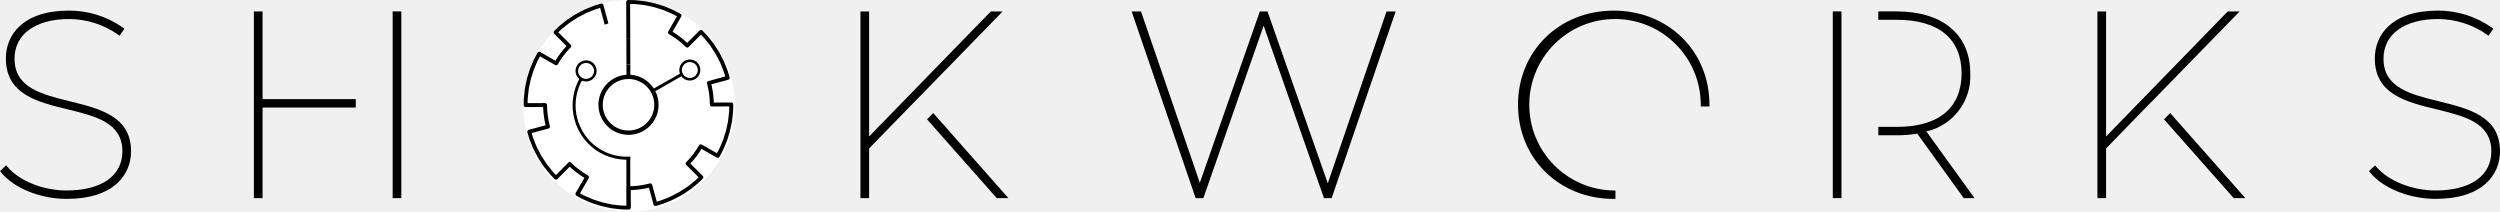
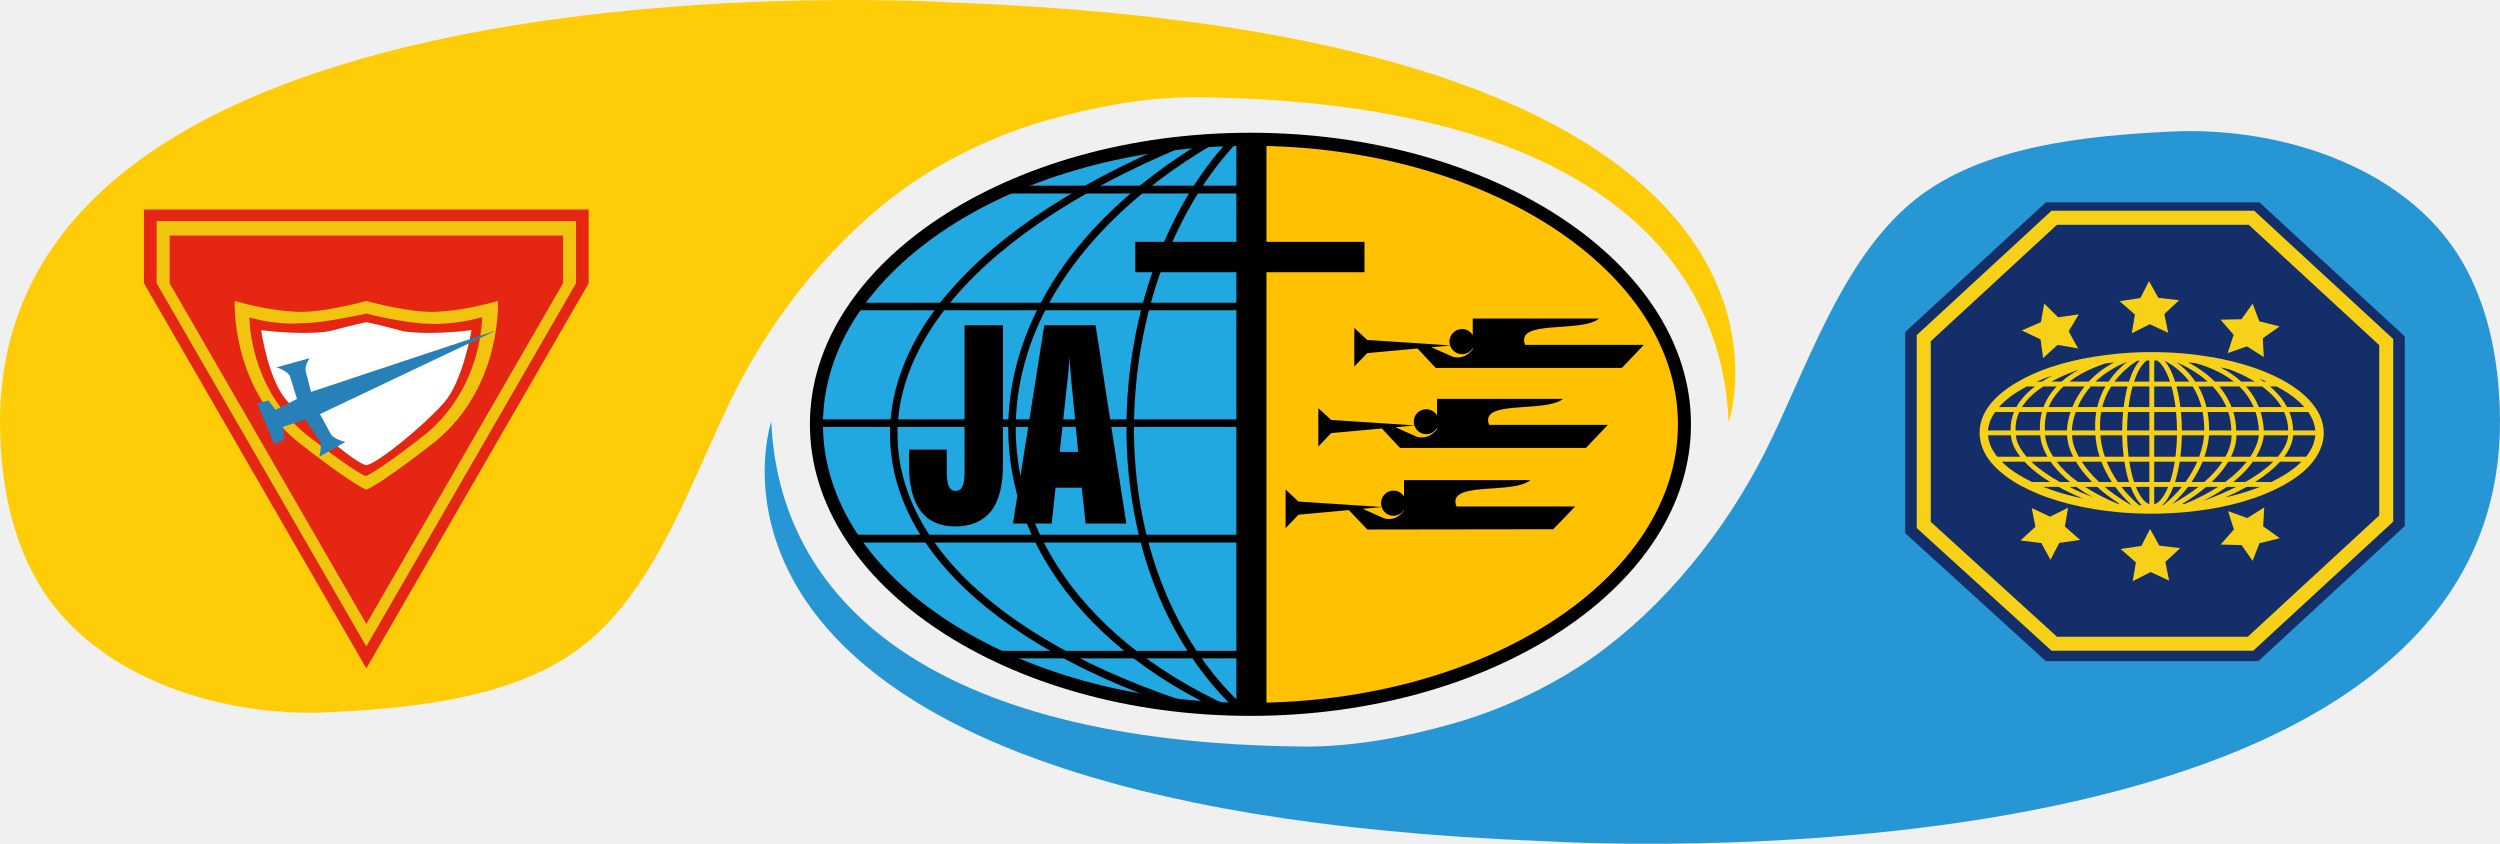
- <svg xmlns="http://www.w3.org/2000/svg" width="400" height="33.87" viewBox="0 0 400 33.87">
-   <defs>
-     <style>.a{fill:#fff;}</style>
-   </defs>
-   <g transform="translate(-91.114 -78)">
-     <path d="M66.6,808.549c-4.561-1.121-8.869-2.179-8.869-6.821,0-3.913,3.346-6.344,8.732-6.344a13.721,13.721,0,0,1,7.839,2.5l.229.167.77-1.119-.208-.159a14.914,14.914,0,0,0-8.672-2.738c-7.43,0-10.077,3.951-10.077,7.648,0,5.747,5.011,6.965,9.857,8.144,4.518,1.1,8.785,2.137,8.785,6.727,0,3.921-3.343,6.261-8.942,6.261-3.74,0-7.544-1.527-9.467-3.8l-.186-.22-.986.915.162.2c2.06,2.542,6.287,4.25,10.519,4.25,7.585,0,10.288-3.93,10.288-7.607C76.373,810.951,71.4,809.73,66.6,808.549Z" transform="translate(35.71 -714.338)" />
-     <path d="M745.884,822l-9.646-27.5h-1.228l-9.6,27.42L716,794.5h-1.5l10.243,29.875h1.229l9.65-27.593,9.649,27.593h1.23L756.745,794.5h-1.462Z" transform="translate(-442.324 -714.67)" />
-     <path d="M1446.356,808.549c-4.561-1.121-8.868-2.179-8.868-6.821,0-3.913,3.345-6.344,8.731-6.344a13.722,13.722,0,0,1,7.839,2.5l.229.167.769-1.119-.208-.159a14.914,14.914,0,0,0-8.671-2.738c-7.431,0-10.078,3.951-10.078,7.648,0,5.747,5.011,6.965,9.857,8.144,4.518,1.1,8.785,2.137,8.785,6.727,0,3.921-3.343,6.261-8.941,6.261-3.74,0-7.544-1.527-9.467-3.8l-.186-.22-.987.914.162.2c2.06,2.542,6.287,4.25,10.52,4.25,7.585,0,10.287-3.93,10.287-7.607C1456.129,810.951,1451.16,809.73,1446.356,808.549Z" transform="translate(-965.015 -714.338)" />
-     <g transform="translate(131.735 79.826)">
-       <path d="M204.652,794.5h-1.388v29.875h1.388V809.876h14.913V808.53H204.652Z" transform="translate(-203.264 -794.496)" />
-       <rect width="1.388" height="29.875" transform="translate(22.203 0)" />
+ <svg xmlns="http://www.w3.org/2000/svg" version="1.1" x="0px" y="0px" width="1445.602px" height="487.926px" viewBox="0 0 1445.602 487.926" enable-background="new 0 0 1445.602 487.926" xml:space="preserve">
+   <g id="Capa_2">
+     <path fill="#FECD08" d="M999.6,244.221c0,0,75.801-223.063-447.798-242.715c0,0-561.498-36.497-551.675,249.865   c0.947,27.58,5.764,54.624,18.625,79.666c30.785,59.938,107.99,83.9,171.215,80.829c49.457-2.402,109.335-8.171,148.465-39.534   c43.026-34.49,63.198-100.023,87.174-147.052c22.886-44.89,57.681-88.363,99.049-117.517c23.822-16.79,52.745-30.303,80.815-38.251   c27.752-7.858,57.854-13.538,86.708-13.26C911.165,58.358,995.388,143.285,999.6,244.221z" />
+     <path fill="#2697D4" d="M446.002,243.706c0,0-75.8,223.063,447.798,242.715c0,0,561.497,36.498,551.674-249.864   c-0.945-27.58-5.764-54.624-18.623-79.666c-30.784-59.938-107.99-83.9-171.216-80.828c-49.455,2.402-109.334,8.169-148.463,39.534   c-43.027,34.489-63.198,100.021-87.176,147.051c-22.888,44.89-57.681,88.363-99.049,117.517   c-23.825,16.79-52.744,30.304-80.813,38.251c-27.75,7.859-57.854,13.538-86.707,13.26   C534.439,429.569,450.214,344.642,446.002,243.706z" />
+   </g>
+   <g id="Capa_3">
+     <g>
+       <polygon fill="#E42613" points="211.832,121.159 83.278,121.159 83.278,163.806 211.832,386.468 340.386,163.806 340.386,121.159       " />
+       <path fill="#F1C40F" d="M287.936,174.014c-19.15,5.529-32.924,6.056-32.924,6.056c-15.015,1.818-43.18-6.056-43.18-6.056    s-28.165,7.875-43.179,6.056c0,0-13.773-0.527-32.923-6.056c0,0-2.612,49.301,36.016,81.094c0,0,29.182,23.194,40.086,28.106    c10.905-4.912,40.087-28.106,40.087-28.106C290.546,223.314,287.936,174.014,287.936,174.014z M245.957,251.148    c0,0-25.119,19.962-34.505,24.192c-9.387-4.23-34.506-24.192-34.506-24.192c-33.25-27.369-32.692-67.613-32.692-67.613    c16.483,4.761,29.565,3.4,29.565,3.4c12.537,0.152,38.013-5.596,38.013-5.596s22.809,5.824,36.747,5.882    c0,0,13.733,0.922,30.218-3.838C278.796,183.383,279.207,223.779,245.957,251.148z" />
+       <path fill="#F1C40F" d="M151.011,190.908" />
+       <path fill="#FFFFFF" d="M233.18,191.521c-14.707-3.979-21.349-5.222-21.349-5.222s-6.642,1.243-21.348,5.222    c0,0-13.209,2.612-39.473-0.614c0,0,4.146,30.182,15.896,41.93c11.75,11.75,38.244,35.018,44.924,36.172    c6.681-1.154,33.062-22.694,44.925-36.172c10.979-12.473,15.896-41.93,15.896-41.93C246.39,194.133,233.18,191.521,233.18,191.521    z" />
+       <path fill="#F1C40F" d="M333.091,127.822H211.832H90.573v35.984l121.258,210.025l0,0l121.259-210.025V127.822z M325.564,163.806    l-113.733,196.99L98.1,163.806v-27.614h113.732h113.733V163.806z" />
+       <path fill="#2880B8" d="M158.538,256.796l-9.832-23.651l6.605-1.537l3.994,5.375l12.44-6.296l-3.858-12.421    c0,0-0.116-3.166-7.948-5.875l19.237-5.299c0,0-3.456,4.263-2.247,8.235l2.938,11.29l107.224-35.634l-102.06,48.458l6.143,11.384    c0,0,1.612,3.129,8.523,4.743l-15.051,8.523c0,0,2.073-7.832-0.077-9.521l-7.987-11.98l-12.824,4.146l0.614,7.373L158.538,256.796    z" />
    </g>
-     <g transform="translate(384.359 79.826)">
-       <g transform="translate(0 0)">
-         <path d="M1164.115,804.406c0-6.205-4.41-9.911-11.8-9.911h-2.913v1.346h3c6.657,0,10.323,3.042,10.323,8.564s-3.666,8.564-10.323,8.564h-3v1.346h2.913a18.528,18.528,0,0,0,3.315-.265l7.436,10.319h1.727L1157.09,813.7A9.048,9.048,0,0,0,1164.115,804.406Z" transform="translate(-1142.116 -794.496)" />
-         <rect width="1.388" height="29.875" transform="translate(0 0)" />
-       </g>
+     <g>
+       <polygon fill="#142E69" points="1182.961,382.3 1305.876,382.3 1390.527,304.206 1390.527,194.526 1306.487,116.99     1182.976,116.99 1101.678,191.992 1101.678,308.313   " />
+       <path fill="#F7D118" d="M1302.929,376.27h-116.655l-77.938-70.948v-111.56l77.925-71.889h117.218l80.39,74.162v105.569    L1302.929,376.27z M1189.411,368.171h110.355l76.002-70.116v-98.47l-75.455-69.611h-110.889l-72.986,67.338v104.433    L1189.411,368.171z" />
+       <rect x="1242.831" y="206.036" fill="#F7D118" width="2.832" height="87.221" />
+       <path fill="#F7D118" d="M1324.792,222.72c-6.406-4.143-13.463-7.271-20.642-9.802c-8.397-2.962-17.092-5.058-25.87-6.527    c-20.112-3.368-40.831-3.718-61.05-1.06c-17.056,2.242-34.392,6.448-49.518,14.893c-9.922,5.542-20.744,14.162-22.7,26.099    c-0.884,5.397,0.101,10.748,2.641,15.578c2.802,5.335,7.211,9.641,11.96,13.253c5.792,4.407,12.341,7.71,19.058,10.46    c7.941,3.255,16.238,5.619,24.636,7.364c19.786,4.112,40.331,5.028,60.434,3.151c17.851-1.665,35.901-5.443,52.141-13.256    c10.862-5.228,22.559-13.157,26.597-25.128c0.802-2.379,1.208-4.919,1.217-7.429    C1343.648,238.206,1334.321,228.879,1324.792,222.72z M1337.737,244.025c0.368,1.069,0.659,2.163,0.857,3.273    c0.035,0.192,0.166,1.25,0.082,0.461c0.028,0.266,0.061,0.529,0.084,0.794c0.006,0.115,0.014,0.229,0.019,0.344h-12.814    c-0.066-3.696-0.796-7.261-2.176-10.668h10.91c0.641,0.929,1.234,1.887,1.757,2.88c0.291,0.543,0.541,1.103,0.806,1.659    c0.005,0.006,0.009,0.009,0.009,0.016c0.043,0.106,0.086,0.213,0.127,0.318C1337.518,243.411,1337.634,243.716,1337.737,244.025z     M1317.147,264.107h-12.571c3.464-5.784,4.271-10.331,4.454-12.375h14.098c-0.127,1.885-0.987,6.384-5.82,12.186    C1317.256,263.98,1317.198,264.045,1317.147,264.107z M1231.852,291.836c-5.922-3.443-10.816-6.916-14.86-10.308h6.106    c2.503,3.409,5.557,6.892,9.271,10.342C1232.196,291.862,1232.023,291.848,1231.852,291.836z M1167.612,238.23h13.097    c-0.922,3.395-1.299,6.956-1.106,10.668h-14.12C1165.332,245.173,1166.045,241.616,1167.612,238.23z M1288.941,213.519    c3.785,1.411,8.241,3.332,12.662,5.833c0.751,0.428,1.48,0.858,2.194,1.296h-7.84c-3.271-3.021-7.131-5.697-11.567-7.989    c-0.207-0.108-0.417-0.209-0.622-0.314C1285.5,212.706,1287.219,213.102,1288.941,213.519z M1306.29,218.868    c1.458,0.564,2.873,1.148,4.304,1.78h-1.664C1308.081,220.045,1307.199,219.453,1306.29,218.868z M1309.028,248.898    c-0.182-3.746-0.81-7.307-1.85-10.668h13.585c1.513,3.377,2.304,6.934,2.369,10.668H1309.028z M1267.261,278.693    c2.918-4.274,4.947-8.302,6.352-11.75h11.533c-2.326,3.56-5.683,7.537-10.498,11.75H1267.261z M1271.221,281.529    c-4.115,3.232-9.106,6.575-15.168,9.951c3.659-3.321,6.678-6.686,9.164-9.951H1271.221z M1234.026,278.693    c-1.131-3.372-2.086-7.316-2.783-11.75h26.299c-0.697,4.434-1.653,8.378-2.784,11.75H1234.026z M1253.713,281.529    c-2.665,6.575-6.049,10.311-9.322,10.311c-3.272,0-6.654-3.736-9.32-10.311H1253.713z M1183.612,238.23h13.674    c-0.545,1.64-1.021,3.356-1.408,5.158c-0.397,1.833-0.616,3.676-0.676,5.51h-12.766    C1182.228,245.147,1182.62,241.59,1183.612,238.23z M1193.169,223.485h12.158c-2.675,3.334-5.124,7.279-6.997,11.91h-13.713    C1186.405,231.062,1189.259,227.085,1193.169,223.485z M1217.455,223.485c-1.961,3.391-3.667,7.357-4.748,11.91h-11.328    c1.877-4.355,4.411-8.332,7.599-11.91H1217.455z M1211.728,220.648c2.021-1.922,4.252-3.717,6.699-5.373    c4.453-3.023,8.702-4.934,11.585-6.033c-2.003,1.556-4.248,3.534-6.48,5.965c-1.416,1.552-2.893,3.366-4.299,5.441H1211.728z     M1256.937,218.322c-1.515-4.158-3.298-7.433-5.274-9.743c2.541,1.294,6.53,3.708,10.471,7.648    c1.398,1.401,2.682,2.876,3.845,4.421h-8.262C1257.467,219.854,1257.206,219.074,1256.937,218.322z M1303.168,235.396h-12.748    c-1.646-4.236-4.041-8.223-7.157-11.91h11.625C1298.513,226.993,1301.272,230.968,1303.168,235.396z M1287.417,235.396h-11.524    c-1.125-4.614-2.794-8.563-4.704-11.91h8.318C1282.984,227.148,1285.624,231.124,1287.417,235.396z M1286.844,264.107h-12.164    c2.025-5.849,2.529-10.35,2.657-12.375h13.006C1290.41,253.544,1290.14,258.039,1286.844,264.107z M1200.469,261.026    c-1.355-2.973-2.148-6.105-2.377-9.293h13.626c0.086,2.27,0.523,6.72,2.35,12.375h-12.039    C1201.431,263.028,1200.915,261.998,1200.469,261.026z M1200.275,238.23h11.859c-0.555,3.279-0.782,6.834-0.561,10.668h-13.532    c0.053-1.636,0.252-3.277,0.605-4.912C1199.075,242.006,1199.619,240.089,1200.275,238.23z M1274.57,248.898h-12.911    c-0.021-3.645-0.209-7.221-0.538-10.668h12.526C1274.292,241.6,1274.596,245.156,1274.57,248.898z M1258.827,248.898h-28.866    c0.022-3.752,0.207-7.317,0.534-10.668h27.796C1258.618,241.581,1258.802,245.146,1258.827,248.898z M1227.125,248.898h-12.714    c-0.002,0-0.002,0-0.002,0c-0.227-3.693-0.032-7.251,0.575-10.668h12.677C1227.333,241.677,1227.15,245.253,1227.125,248.898z     M1214.552,251.732h12.585c0.07,4.269,0.367,8.422,0.86,12.375h-10.87C1215.051,258.096,1214.635,253.517,1214.552,251.732z     M1229.973,251.732h28.838c-0.072,4.414-0.375,8.554-0.865,12.375h-27.109C1230.347,260.287,1230.048,256.146,1229.973,251.732z     M1261.645,251.732h12.841c-0.15,2.014-0.716,6.549-2.857,12.375h-10.847C1261.282,260.155,1261.574,256.001,1261.645,251.732z     M1277.409,248.898c0.023-3.868-0.313-7.417-0.909-10.668h11.966c1.097,3.387,1.688,6.944,1.773,10.668H1277.409z     M1269.429,220.648c-1.722-2.549-3.548-4.681-5.292-6.423c-1.891-1.896-3.791-3.457-5.558-4.729    c3.511,1.485,8.228,3.809,12.937,7.141c1.818,1.285,3.5,2.625,5.055,4.011H1269.429z M1267.934,223.485    c2.273,3.623,3.969,7.598,5.073,11.91h-12.201c-0.524-4.245-1.28-8.255-2.259-11.91H1267.934z M1257.978,235.396h-27.17    c0.552-4.418,1.355-8.415,2.333-11.91h22.5C1256.619,226.981,1257.424,230.977,1257.978,235.396z M1227.976,235.396h-12.388    c1.06-4.207,2.774-8.183,5.146-11.91h9.502C1229.259,227.14,1228.5,231.151,1227.976,235.396z M1195.249,251.732    c0.233,3.591,1.116,7.124,2.646,10.468c0.276,0.613,0.585,1.252,0.921,1.907h-11.573c-3.646-5.685-4.491-10.213-4.673-12.375    H1195.249z M1200.398,266.943c2.14,3.559,5.13,7.549,9.308,11.75h-8.171c-5.575-4.092-9.518-8.098-12.304-11.75H1200.398z     M1203.739,266.943h11.33c1.383,3.61,3.324,7.596,6.059,11.75h-7.348C1209.295,274.518,1206.063,270.525,1203.739,266.943z     M1218.195,266.943h10.204c0.656,4.241,1.56,8.199,2.683,11.75h-6.466C1221.729,274.549,1219.667,270.553,1218.195,266.943z     M1260.382,266.943h10.113c-1.56,3.626-3.718,7.623-6.713,11.75h-6.083C1258.827,275.142,1259.732,271.184,1260.382,266.943z     M1287.932,267.874c0.194-0.314,0.386-0.625,0.57-0.93h10.687c-2.739,3.505-6.72,7.554-12.479,11.75h-7.833    C1282.57,275.182,1285.596,271.571,1287.932,267.874z M1290.047,264.107c2.863-5.813,3.196-10.246,3.133-12.375h12.996    c-0.228,2.015-1.16,6.615-4.949,12.375H1290.047z M1293.079,248.898c-0.086-3.687-0.646-7.249-1.68-10.668h12.849    c1.101,3.325,1.748,6.883,1.942,10.668H1293.079z M1306.176,235.396c-1.723-4.358-4.205-8.342-7.42-11.91h9.287    c4.984,3.638,8.741,7.613,11.26,11.91H1306.176z M1283.088,215.178c3.179,1.644,6.029,3.468,8.559,5.471h-10.979    c-2.221-2.239-4.729-4.353-7.513-6.325c-2.703-1.912-5.395-3.501-7.87-4.801c1.48,0.149,2.959,0.314,4.438,0.5    C1273.653,211.105,1278.374,212.741,1283.088,215.178z M1254.776,220.648h-20.765c2.053-6.148,4.688-10.392,7.421-12.207    c1.984-0.021,3.969-0.009,5.954,0.024C1250.108,210.293,1252.728,214.527,1254.776,220.648z M1237.158,208.538    c-1.99,2.31-3.788,5.601-5.308,9.784c-0.273,0.752-0.534,1.532-0.783,2.327h-8.374c0.882-1.175,1.837-2.324,2.861-3.445    c3.909-4.288,7.946-7.122,10.371-8.618C1236.336,208.569,1236.75,208.551,1237.158,208.538z M1216.922,212.87    c-2.895,1.953-6.093,4.514-9.147,7.779h-11.208c1.974-1.496,4.146-2.918,6.525-4.264c5.086-2.875,10.256-4.887,14.36-6.221    c1.663-0.224,3.331-0.427,5-0.609C1220.704,210.477,1218.836,211.574,1216.922,212.87z M1202.041,213.728    c-0.093,0.05-0.188,0.102-0.28,0.153c-3.654,2.06-6.861,4.324-9.63,6.768h-5.872c1.565-0.861,3.217-1.703,4.955-2.524    C1194.875,216.396,1198.578,214.938,1202.041,213.728z M1189.195,223.485c-3.431,3.635-5.966,7.623-7.572,11.91h-12.475    c2.68-4.277,6.814-8.254,12.389-11.91H1189.195z M1179.729,251.732c0.155,2.286,0.932,6.763,4.2,12.375h-12.061    c-5.503-6.299-6.159-10.964-6.214-12.375H1179.729z M1185.737,266.943c0.437,0.631,0.902,1.269,1.406,1.92    c2.65,3.435,5.906,6.715,9.748,9.83h-5.827c-6.726-3.731-12.232-7.654-16.483-11.75H1185.737z M1200.608,281.529    c2.868,2.059,6.009,4.044,9.421,5.946c-4.897-1.918-9.419-3.902-13.556-5.946H1200.608z M1224.288,291.24    c-7.47-3.164-13.604-6.444-18.642-9.711h7.038c3.557,3.226,7.838,6.538,12.975,9.842    C1225.201,291.329,1224.743,291.285,1224.288,291.24z M1226.708,281.529h5.349c1.817,4.819,4.012,8.403,6.442,10.603    c-0.544-0.017-1.081-0.031-1.624-0.051C1232.783,288.591,1229.439,285.029,1226.708,281.529z M1256.725,281.529h4.88    c-2.866,3.527-6.365,7.108-10.639,10.589c-0.229,0.006-0.456,0.008-0.684,0.016    C1252.716,289.936,1254.91,286.349,1256.725,281.529z M1275.723,281.529h6.845c-5.098,3.284-11.338,6.604-18.971,9.774    c-0.633,0.061-1.263,0.122-1.892,0.177C1267.02,288.275,1271.702,284.954,1275.723,281.529z M1273.967,289.677    c5.342-2.696,9.85-5.442,13.651-8.148h5.451C1287.741,284.217,1281.427,286.96,1273.967,289.677z M1291.372,278.693    c5.288-4.245,8.896-8.294,11.353-11.75h11.792c-3.514,3.481-8.646,7.509-16.133,11.75H1291.372z M1329.206,232.126    c1.058,0.958,2.074,1.963,3.034,3.02c0.07,0.082,0.137,0.169,0.213,0.249h-9.974c-2.248-4.27-5.556-8.26-9.883-11.91h3.84    c1.946,1.027,3.858,2.12,5.715,3.309C1325.001,228.626,1326.807,229.957,1329.206,232.126z M1180.694,219.408    c2.018-0.809,4.056-1.561,6.109-2.259c-2.16,1.124-4.179,2.292-6.056,3.5h-2.978c0.208-0.089,0.409-0.187,0.611-0.275    C1179.298,219.975,1179.689,219.813,1180.694,219.408z M1159.518,231.791c0.511-0.45,1.031-0.893,1.559-1.324    c0.268-0.219,0.544-0.435,0.813-0.653c0.037-0.027,0.065-0.05,0.09-0.07c0.022-0.018,0.054-0.039,0.087-0.068    c0.2-0.147,0.396-0.299,0.598-0.446c2.678-1.983,5.518-3.743,8.445-5.325c0.265-0.146,0.534-0.28,0.8-0.419h4.789    c-4.8,3.665-8.399,7.653-10.757,11.91h-10.051c0.181-0.2,0.359-0.4,0.539-0.598    C1157.409,233.744,1158.439,232.745,1159.518,231.791z M1149.672,247.806c0.033-0.22,0.068-0.443,0.109-0.665    c0.216-1.165,0.533-2.309,0.934-3.423c0.095-0.257,0.195-0.513,0.293-0.767c0.028-0.072,0.051-0.122,0.062-0.158    c0.019-0.036,0.048-0.092,0.084-0.172c0.283-0.614,0.573-1.219,0.898-1.809c0.481-0.888,1.019-1.747,1.594-2.582h10.933    c-1.407,3.411-2.066,6.975-1.93,10.668h-13.083c0.009-0.115,0.013-0.229,0.022-0.344    C1149.601,248.408,1149.686,247.763,1149.672,247.806z M1151.04,257.76C1151.008,257.683,1150.996,257.648,1151.04,257.76    L1151.04,257.76z M1151.12,257.938c-0.014-0.032-0.036-0.076-0.055-0.118c-0.038-0.098-0.078-0.193-0.116-0.293    c-0.118-0.303-0.233-0.611-0.34-0.92c-0.383-1.118-0.685-2.264-0.885-3.429c-0.026-0.16-0.136-1.086-0.054-0.304    c-0.026-0.265-0.059-0.528-0.082-0.794c-0.01-0.116-0.014-0.231-0.022-0.347h13.251c0.002,0.038,0.002,0.076,0.004,0.113    c0.078,1.904,0.816,6.39,5.373,12.262h-13.271c-0.012-0.011-0.019-0.021-0.029-0.034c-0.08-0.099-0.485-0.623-0.476-0.6    c-0.173-0.235-0.349-0.468-0.518-0.707c-0.738-1.036-1.414-2.119-2.011-3.245C1151.617,259.003,1151.368,258.472,1151.12,257.938z     M1162.054,270.947C1162.077,270.964,1162.073,270.958,1162.054,270.947L1162.054,270.947z M1162.408,271.212    c-0.149-0.111-0.294-0.222-0.441-0.336c-0.033-0.023-0.058-0.045-0.076-0.058c-0.327-0.26-0.652-0.517-0.976-0.783    c-0.576-0.477-1.143-0.963-1.697-1.463c-0.586-0.526-1.156-1.073-1.714-1.629h13.102c0.55,0.591,1.133,1.192,1.757,1.803    c3.533,3.444,7.9,6.761,13.087,9.947h-10.503c-1.386-0.671-2.769-1.378-4.152-2.136    C1167.881,274.968,1165.062,273.202,1162.408,271.212z M1191.903,285.106c-3.631-1.077-7.093-2.242-10.473-3.577h8.913    c4.247,2.324,8.952,4.571,14.101,6.737C1200.221,287.381,1196.034,286.333,1191.903,285.106z M1286.746,287.638    c4.671-2.041,8.797-4.088,12.426-6.109h7.718c-1.583,0.623-3.187,1.211-4.812,1.771    C1297.055,285.036,1291.928,286.46,1286.746,287.638z M1328.982,268.707c-0.559,0.5-1.13,0.986-1.711,1.458    c-0.268,0.22-0.542,0.437-0.815,0.653c-0.035,0.029-0.065,0.051-0.091,0.071c-0.022,0.019-0.05,0.042-0.084,0.065    c-0.173,0.128-0.339,0.258-0.513,0.387c-1.297,0.965-2.633,1.875-4.001,2.739c-2.743,1.736-5.519,3.256-8.346,4.613h-9.451    c6.609-4.14,11.252-8.132,14.496-11.75h12.372C1330.233,267.547,1329.618,268.139,1328.982,268.707z M1338.676,252.874    c0.08-0.773-0.044,0.252-0.082,0.459c-0.205,1.167-0.517,2.313-0.911,3.427c-0.108,0.311-0.228,0.617-0.346,0.923    c-0.014,0.038-0.032,0.078-0.047,0.118c0.125-0.311-0.045,0.109-0.093,0.215c-0.261,0.559-0.528,1.113-0.819,1.657    c-0.604,1.124-1.293,2.205-2.035,3.241c-0.105,0.145-0.21,0.289-0.319,0.435c-0.006,0.009-0.073,0.099-0.135,0.176    c-0.062,0.082-0.142,0.185-0.148,0.193c-0.104,0.129-0.208,0.262-0.319,0.391h-12.622c4.295-5.737,5.091-10.229,5.18-12.375h12.8    c-0.005,0.116-0.013,0.231-0.019,0.347C1338.733,252.345,1338.705,252.608,1338.676,252.874z" />
+       <path fill="#F7D118" d="M1181.417,207.049l-1.476-10.801l-10.851-5.176l11.055-4.8l1.914-10.729l8.059,7.918l11.907-1.671    l-5.824,9.76l5.413,9.943l-11.813-2.082L1181.417,207.049z" />
+       <path fill="#F7D118" d="M1232.671,192.726l1.816-10.859l-8.864-7.715l12.014-1.799l5.02-9.79l5.369,9.631l12.059,1.428    l-8.58,7.976l2.209,10.813l-10.621-4.946L1232.671,192.726z" />
+       <path fill="#F7D118" d="M1309.019,206.509l-9.725-6.229l-11.177,3.89l3.461-10.579l-7.589-8.746l12.11-0.239l6.457-9.055    l3.866,10.24l11.762,2.971l-9.722,6.813L1309.019,206.509z" />
+       <polygon fill="#F7D118" points="1302.546,324.31 1296.176,315.205 1284.059,314.871 1291.733,306.184 1288.374,295.582     1299.51,299.558 1309.292,293.404 1308.635,304.335 1318.295,311.226 1306.507,314.104   " />
+       <polygon fill="#F7D118" points="1233.235,336.03 1235.066,325.172 1226.21,317.447 1238.222,315.663 1243.257,305.877     1248.617,315.516 1260.67,316.958 1252.083,324.924 1254.276,335.739 1243.666,330.781   " />
+       <polygon fill="#F7D118" points="1185.674,323.686 1180.375,314.017 1168.325,312.513 1176.964,304.591 1174.836,293.768     1185.416,298.779 1195.879,293.585 1193.98,304.434 1202.79,312.203 1190.766,313.925   " />
    </g>
-     <g transform="translate(228.786 79.826)">
-       <path d="M577.413,794.5l-19.466,20v-20h-1.388v29.875h1.388v-7.955l7.006-7.207.009.01,14.35-14.723Z" transform="translate(-556.559 -794.496)" />
-       <path d="M595.327,854.708l11.078,12.518.082.093h1.865l-12.028-13.608Z" transform="translate(-584.677 -837.444)" />
-     </g>
-     <g transform="translate(426.7 79.826)">
-       <path d="M1297.848,794.5l-19.466,20v-20h-1.388v29.875h1.388v-7.955l7.006-7.207.009.01,14.35-14.723Z" transform="translate(-1276.994 -794.496)" />
-       <path d="M1315.762,854.708l11.078,12.518.082.093h1.865l-12.029-13.608Z" transform="translate(-1305.112 -837.444)" />
-     </g>
-     <path d="M954.845,794.038c-8.731,0-15.314,6.476-15.314,15.063s6.584,15.063,15.314,15.063h.275v-1.346h-.275A13.719,13.719,0,1,1,968.772,809.1v.275h1.388V809.1C970.16,800.514,963.576,794.038,954.845,794.038Z" transform="translate(-605.535 -714.338)" />
-     <circle class="a" cx="16.935" cy="16.935" r="16.935" transform="translate(174.822 78)" />
-     <g transform="translate(174.911 78)">
-       <path d="M435.331,833.126a.228.228,0,0,0-.009.053.242.242,0,0,0,.362.221l4.441-2.532-.239-.421-4.441,2.532A.242.242,0,0,0,435.331,833.126Z" transform="translate(-414.752 -818.744)" />
-       <path d="M391.8,823.106a1.685,1.685,0,0,0,.65,3.286,1.7,1.7,0,0,0,1.147-.591,1.685,1.685,0,0,0-1.8-2.7Zm1.779,1.5a1.275,1.275,0,0,1-.885,1.32,1.288,1.288,0,0,1-.279.055,1.274,1.274,0,1,1,1.164-1.375Z" transform="translate(-382.335 -813.362)" />
-       <path d="M451.1,823.74a1.7,1.7,0,0,0-.06.373,1.686,1.686,0,0,0,3.31.521,1.7,1.7,0,0,0-.16-1.281,1.686,1.686,0,0,0-2.3-.631h0A1.675,1.675,0,0,0,451.1,823.74Zm1.963-.781h0a1.273,1.273,0,0,1,.935,1.286,1.288,1.288,0,0,1-.044.28,1.273,1.273,0,1,1-.891-1.566Z" transform="translate(-426.151 -812.982)" />
-       <path d="M408.763,831.354a4.812,4.812,0,1,0,4.812,4.812A4.818,4.818,0,0,0,408.763,831.354Zm0,8.935a4.122,4.122,0,1,1,4.122-4.122A4.127,4.127,0,0,1,408.763,840.289Z" transform="translate(-391.999 -819.403)" />
-       <path d="M393.884,804.347a.311.311,0,0,0-.222-.094l-2.806.007-.012-.264a13.506,13.506,0,0,0-.322-2.4l-.058-.257,2.7-.734a.314.314,0,0,0,.19-.148.317.317,0,0,0,.027-.238l-.081-.285c-.062-.223-.139-.5-.238-.785l-.453-1.156c-.046-.118-.094-.24-.158-.375l-.75-1.45-.893-1.371c-.067-.1-.148-.195-.225-.289l-.805-.995c-.174-.2-.364-.391-.532-.559l-.025-.026-.2-.2a.31.31,0,0,0-.221-.094.314.314,0,0,0-.221.091l-1.977,1.988-.194-.178a13.647,13.647,0,0,0-1.927-1.469l-.223-.14,1.392-2.434a.31.31,0,0,0-.121-.428l-.976-.526c-.233-.11-.485-.216-.706-.31l-.8-.338c-.083-.029-.18-.061-.279-.093l-.02-.007-1.288-.4-1.167-.252c-.145-.03-.275-.058-.428-.084l-.9-.107c-.233-.026-.476-.054-.744-.074l-1.057-.022-.06.008a.263.263,0,0,0-.052.014.293.293,0,0,0-.053.024l-.022.012-.08.082a.3.3,0,0,0-.053.172l.018,5.791h.621l-.017-5.475.723.013c.255.02.5.048.716.072l.355.04.51.063c.151.026.287.055.425.085l1.1.237,1.254.392.263.086.8.335c.241.1.465.2.662.289l.682.367-1.389,2.426a.31.31,0,0,0,.116.425,12.936,12.936,0,0,1,2.7,2.062.323.323,0,0,0,.439,0l1.974-1.986.195.2c.108.111.212.22.3.326l.8.988c.07.085.14.172.193.245l.863,1.324.737,1.424c.051.108.09.209.133.32l.452,1.151c.048.137.093.281.143.455l.077.268-2.7.733a.31.31,0,0,0-.218.381,12.912,12.912,0,0,1,.452,3.374.309.309,0,0,0,.092.218.292.292,0,0,0,.208.091l2.808-.007-.015.729c-.021.3-.057.6-.089.856l-.083.717c-.019.115-.041.216-.062.316l-.26,1.214-.476,1.512-.328.78c-.1.234-.2.477-.3.686l-.367.682-2.427-1.389a.308.308,0,0,0-.235-.03.311.311,0,0,0-.189.146,12.912,12.912,0,0,1-2.061,2.707.315.315,0,0,0-.09.22.307.307,0,0,0,.09.217l1.985,1.973-.2.2c-.128.124-.234.224-.324.3l-.987.8c-.094.076-.176.142-.257.2l-1.314.858-1.433.741c-.1.051-.207.092-.306.131l-1.155.454c-.139.049-.278.092-.454.142l-.267.078-.733-2.7a.313.313,0,0,0-.148-.189.305.305,0,0,0-.234-.028,12.955,12.955,0,0,1-3.371.452.312.312,0,0,0-.219.091.306.306,0,0,0-.091.22l.007,2.8-.73-.016c-.285-.02-.561-.053-.8-.082l-.761-.088c-.1-.017-.174-.034-.266-.053l-1.271-.271-1.246-.39-.27-.087-.735-.311c-.25-.1-.509-.214-.726-.314l-.682-.37,1.388-2.427a.309.309,0,0,0-.115-.425,12.935,12.935,0,0,1-2.708-2.061.3.3,0,0,0-.221-.09.306.306,0,0,0-.218.091l-1.973,1.984-.194-.2c-.132-.136-.226-.236-.3-.325l-.676-.83c-.043-.057-.083-.107-.123-.157l-.018-.023c-.069-.085-.129-.161-.174-.225l-.862-1.321-.738-1.426c-.036-.075-.065-.146-.093-.216l-.038-.1c-.024-.061-.047-.119-.066-.163l-.388-1c-.059-.167-.106-.324-.144-.456l-.077-.269,2.7-.734a.308.308,0,0,0,.188-.145.312.312,0,0,0,.03-.238,12.887,12.887,0,0,1-.454-3.369.317.317,0,0,0-.093-.222.308.308,0,0,0-.217-.089l-2.8.007.014-.722c.019-.246.045-.467.076-.73l.1-.847c.021-.127.045-.241.068-.352l.253-1.178.367-1.174c.04-.128.079-.252.113-.348l.4-.96c.078-.182.15-.35.217-.493l.371-.683,2.428,1.39a.311.311,0,0,0,.424-.117,12.808,12.808,0,0,1,2.06-2.707.31.31,0,0,0,.09-.221.314.314,0,0,0-.092-.219l-1.984-1.972.2-.2c.13-.128.233-.224.324-.305l.832-.674c.058-.044.109-.084.164-.128l.022-.018c.086-.069.159-.128.224-.173l1.317-.86,1.424-.737c.091-.043.177-.078.261-.111l.036-.014c.08-.032.137-.054.179-.073l.992-.389c.157-.055.312-.1.457-.142l.268-.077.728,2.68.588-.207-.8-2.935a.31.31,0,0,0-.385-.218l-.317.089c-.243.067-.49.135-.755.227l-1.012.4c-.047.021-.1.043-.163.067-.112.044-.227.09-.353.15l-1.473.764-1.344.877c-.089.063-.179.135-.272.209l-.048.039c-.037.03-.077.061-.123.1l-.848.686c-.191.167-.378.355-.544.521l-.028.028-.208.206a.313.313,0,0,0-.094.222.308.308,0,0,0,.091.22l1.987,1.975-.179.195a13.536,13.536,0,0,0-1.468,1.929l-.14.223-2.433-1.393a.311.311,0,0,0-.428.122l-.529.976c-.1.2-.19.427-.285.649l-.363.862c-.045.126-.089.267-.134.411l-.367,1.175-.262,1.211c-.025.119-.049.239-.075.387l-.1.876c-.031.259-.058.492-.079.761l-.02,1.06a.311.311,0,0,0,.312.317l2.8-.007.012.263a13.57,13.57,0,0,0,.324,2.4l.058.257-2.7.735a.31.31,0,0,0-.217.387l.086.3c.06.214.133.481.233.765l.4,1.016c.019.044.042.1.073.181.047.118.086.217.142.334l.766,1.476.877,1.343c.062.088.134.179.206.269l.035.044c.038.048.068.085.1.13l.689.846c.173.2.367.393.538.565l.211.214a.321.321,0,0,0,.224.1.324.324,0,0,0,.221-.093l1.973-1.985.194.177a13.612,13.612,0,0,0,1.93,1.469l.223.14-1.393,2.434a.312.312,0,0,0,.121.427l.978.53c.249.116.526.232.771.335l.74.312c.085.031.185.062.286.094l.017.006,1.285.4,1.243.267c.126.026.226.047.357.07l.786.092c.253.03.54.063.845.085l1.064.023a.3.3,0,0,0,.224-.088.314.314,0,0,0,.094-.224l-.008-2.8.263-.011a13.527,13.527,0,0,0,2.4-.322l.257-.058.734,2.7a.3.3,0,0,0,.147.19.308.308,0,0,0,.237.029l.293-.083c.253-.071.507-.142.779-.237l1.141-.448c.134-.052.256-.1.383-.163l1.478-.767,1.336-.871c.106-.072.213-.158.316-.241l.984-.8c.19-.167.383-.358.552-.526l.227-.223a.316.316,0,0,0,.1-.223.308.308,0,0,0-.091-.221l-1.987-1.975.177-.194a13.6,13.6,0,0,0,1.468-1.93l.14-.223,2.435,1.393a.312.312,0,0,0,.239.029.309.309,0,0,0,.188-.151h0l.526-.975c.1-.221.209-.466.309-.7l.344-.818c.026-.078.057-.173.1-.293l.4-1.288.264-1.228c.024-.112.048-.225.072-.37l.087-.747c.03-.249.067-.557.091-.886l.022-1.063A.308.308,0,0,0,393.884,804.347Z" transform="translate(-360.444 -787.849)" />
-       <rect width="0.621" height="1.992" transform="matrix(1, -0.003, 0.003, 1, 16.434, 10.307)" />
-       <path d="M420.234,814.27h.621l-.013-4.2h-.621Z" transform="translate(-403.8 -803.965)" />
-       <path d="M420.234,887.772h.621l-.013-7.821h-.621Z" transform="translate(-403.8 -854.65)" />
-       <path d="M398.128,845.921A8.191,8.191,0,0,1,392.27,844a8.276,8.276,0,0,1-1.77-10.45l-.454-.182a8.784,8.784,0,0,0,1.912,11,8.634,8.634,0,0,0,6.166,2.034Z" transform="translate(-381.08 -820.865)" />
+   </g>
+   <g id="Capa_5">
+     <g>
+       <path fill-rule="evenodd" clip-rule="evenodd" fill="#FFC100" d="M725.256,83.988v326.06c93.27,0,250.362-49.058,250.362-168.856    C975.619,127.53,775.21,69.062,725.256,83.988L725.256,83.988z" />
+       <path fill-rule="evenodd" clip-rule="evenodd" fill="#22A8E1" d="M725.256,410.423V79.365    c-120.226,0-251.457,64.346-251.457,165.158C473.799,342.838,588.521,410.423,725.256,410.423L725.256,410.423z" />
+       <path fill-rule="evenodd" clip-rule="evenodd" d="M861.081,245.682c-5.864-14.906,32.345-6.658,42.805-15.059H830.96v9.644    c-1.233-2.162-3.511-3.622-6.189-3.622c-4.12,0-7.287,3.17-7.287,7.136c0,0.768,0.142,1.495,0.365,2.19l-48.096-3.146    l-7.452-6.817v22.201l7.452-7.767l29.262-2.685L809.548,259h107.501l12.678-13.318H861.081L861.081,245.682L861.081,245.682z     M819.534,252.662l-12.637-5.623l10.969-1.003c0.942,2.892,3.604,5.034,6.905,5.034c2.679,0,4.956-1.529,6.189-3.738v0.889    C827.624,252.184,823.979,253.609,819.534,252.662L819.534,252.662z" />
+       <path fill-rule="evenodd" clip-rule="evenodd" d="M881.882,199.428c-5.865-15.063,32.188-6.657,42.808-15.22H851.6v9.543    c-1.298-2.086-3.596-3.517-6.191-3.517c-3.959,0-7.289,3.325-7.289,7.29c0,0.764,0.164,1.487,0.386,2.185l-47.944-3.136    l-7.456-6.98v22.362l7.456-7.771l29.113-2.665l10.52,11.229h107.659l12.684-13.321H881.882L881.882,199.428L881.882,199.428z     M840.345,206.404l-12.755-5.608l10.944-1.001c0.973,2.881,3.711,5.026,6.874,5.026c2.596,0,4.894-1.435,6.191-3.521v0.667    C848.427,205.93,844.783,207.356,840.345,206.404L840.345,206.404z" />
+       <path fill-rule="evenodd" clip-rule="evenodd" d="M842.167,292.87c-5.872-15.063,32.339-6.664,42.808-15.224h-73.096v9.477    c-1.27-2.051-3.521-3.446-6.184-3.446c-3.961,0-7.135,3.324-7.135,7.291c0,0.759,0.15,1.493,0.368,2.192l-48.091-3.149    l-7.448-6.976v22.356l7.448-7.773l29.133-2.66l10.662,11.226l107.499-0.155l12.688-13.158H842.167L842.167,292.87L842.167,292.87z     M800.625,299.844l-12.642-5.619l10.967-1.005c0.937,2.891,3.57,5.04,6.746,5.04c2.662,0,4.914-1.399,6.184-3.455v0.44    C808.713,299.371,805.066,300.795,800.625,299.844L800.625,299.844z" />
+       <polygon fill-rule="evenodd" clip-rule="evenodd" points="732.322,78.979 732.322,411.837 714.935,411.837 714.935,78.979     732.322,78.979   " />
+       <polygon fill-rule="evenodd" clip-rule="evenodd" points="788.998,157.403 656.444,157.403 656.444,139.84 788.998,139.84     788.998,157.403   " />
+       <polygon fill-rule="evenodd" clip-rule="evenodd" points="472.278,242.516 721.452,242.516 721.452,246.861 472.278,246.861     472.278,242.516   " />
+       <polygon fill-rule="evenodd" clip-rule="evenodd" points="572.681,376.349 721.452,376.349 721.452,380.695 572.681,380.695     572.681,376.349   " />
+       <polygon fill-rule="evenodd" clip-rule="evenodd" points="581.708,107.359 721.452,107.359 721.452,111.885 581.708,111.885     581.708,107.359   " />
+       <polygon fill-rule="evenodd" clip-rule="evenodd" points="493.285,175.053 721.452,175.053 721.452,179.401 493.285,179.401     493.285,175.053   " />
+       <polygon fill-rule="evenodd" clip-rule="evenodd" points="493.285,309.188 721.452,309.188 721.452,313.716 493.285,313.716     493.285,309.188   " />
+       <path fill-rule="evenodd" clip-rule="evenodd" d="M718.37,79.173c-39.476,39.661-62.107,103.043-62.649,166.783h-4.345    c0.348-63.082,22.3-125.985,60.689-166.531c1.063-1.129,1.684-0.434,2.771-1.523L718.37,79.173L718.37,79.173L718.37,79.173    L718.37,79.173z M655.72,245.956c-0.364,59.032,18.289,118.433,60.299,159.542l-3.08,3.257    c-42.915-42.012-61.93-102.678-61.563-162.8H655.72L655.72,245.956z" />
+       <path fill-rule="evenodd" clip-rule="evenodd" d="M704.071,81.89c-49.981,28.793-83.301,63.925-101.23,100.684l-3.801-1.988    c18.108-37.485,51.97-73.163,102.854-102.497L704.071,81.89L704.071,81.89L704.071,81.89L704.071,81.89z M602.84,182.574    c-11.229,23.186-16.295,47.083-15.393,70.27l-4.347,0.176c-0.905-23.904,4.347-48.531,15.938-72.434L602.84,182.574    L602.84,182.574L602.84,182.574L602.84,182.574z M587.448,252.844c0.901,23.537,7.606,46.535,20.102,68.084l-3.801,2.174    c-12.857-22.092-19.738-45.816-20.647-70.083L587.448,252.844L587.448,252.844L587.448,252.844L587.448,252.844z M607.549,320.928    c19.016,32.957,51.61,62.472,96.342,84.208l3.678,1.621l-5.49,2.354c-45.635-22.085-78.776-52.15-98.33-86.009L607.549,320.928    L607.549,320.928z" />
+       <path fill-rule="evenodd" clip-rule="evenodd" d="M685.417,84.246c-66.099,27.344-111.911,59.76-138.532,93.987l-3.621-2.72    c27.163-34.771,73.702-67.726,140.522-95.254L685.417,84.246L685.417,84.246L685.417,84.246L685.417,84.246z M546.886,178.233    c-19.375,24.808-28.615,50.517-27.887,75.327l-4.347,0.182c-0.725-25.895,8.694-52.512,28.613-78.229L546.886,178.233    L546.886,178.233L546.886,178.233L546.886,178.233z M518.999,253.56c0.722,25.172,11.225,49.802,31.33,72.619l-3.262,2.9    c-20.824-23.545-31.689-49.26-32.416-75.337L518.999,253.56L518.999,253.56L518.999,253.56L518.999,253.56z M550.329,326.179    c27.163,30.782,71.711,58.131,132.736,78.774l-1.454,4.159c-61.75-20.821-106.838-48.707-134.544-80.033L550.329,326.179    L550.329,326.179z" />
+       <path fill-rule="evenodd" clip-rule="evenodd" d="M618.219,282.003v-20.72h5.229l-3.354-34.913    c-0.19-2.242-0.568-4.853-0.753-7.464c-0.186-2.803-0.558-6.724-0.933-12.143c0,1.126-0.189,2.245-0.189,3.552v-22.217h15.313    l17.736,114.63h-23.524l-2.241-20.725H618.219L618.219,282.003L618.219,282.003z M547.466,259.975v13.816    c0,3.356,0.559,5.978,1.303,7.652c0.749,1.491,2.059,2.43,3.548,2.43c1.871,0,3.362-0.75,4.11-2.43    c0.745-1.495,1.306-4.105,1.306-7.652v-85.693h22.221v80.836c0,11.764-2.242,20.732-6.907,26.699    c-4.67,5.785-11.578,8.777-20.73,8.777c-8.774,0-15.494-2.992-19.975-8.959c-4.48-5.974-6.722-14.752-6.722-26.517v-8.959H547.466    L547.466,259.975L547.466,259.975L547.466,259.975z M618.219,188.098v22.217c-0.185,2.05-0.371,3.921-0.56,5.974    c-0.368,3.361-0.743,6.722-1.115,10.271l-3.734,34.723h5.409v20.72h-7.841l-2.232,20.725H585.74l18.107-114.63H618.219    L618.219,188.098z" />
+       <path fill-rule="evenodd" clip-rule="evenodd" d="M468.328,245.353c0,92.965,114.273,168.594,254.734,168.594    c140.455,0,254.729-75.629,254.729-168.594c0-92.966-114.273-168.595-254.729-168.595    C582.601,76.758,468.328,152.387,468.328,245.353L468.328,245.353L468.328,245.353z M475.876,245.353    c0-88.807,110.882-161.048,247.186-161.048c136.298,0,247.187,72.241,247.187,161.048c0,88.801-110.889,161.046-247.187,161.046    C586.758,406.399,475.876,334.154,475.876,245.353L475.876,245.353z" />
    </g>
  </g>
</svg>
